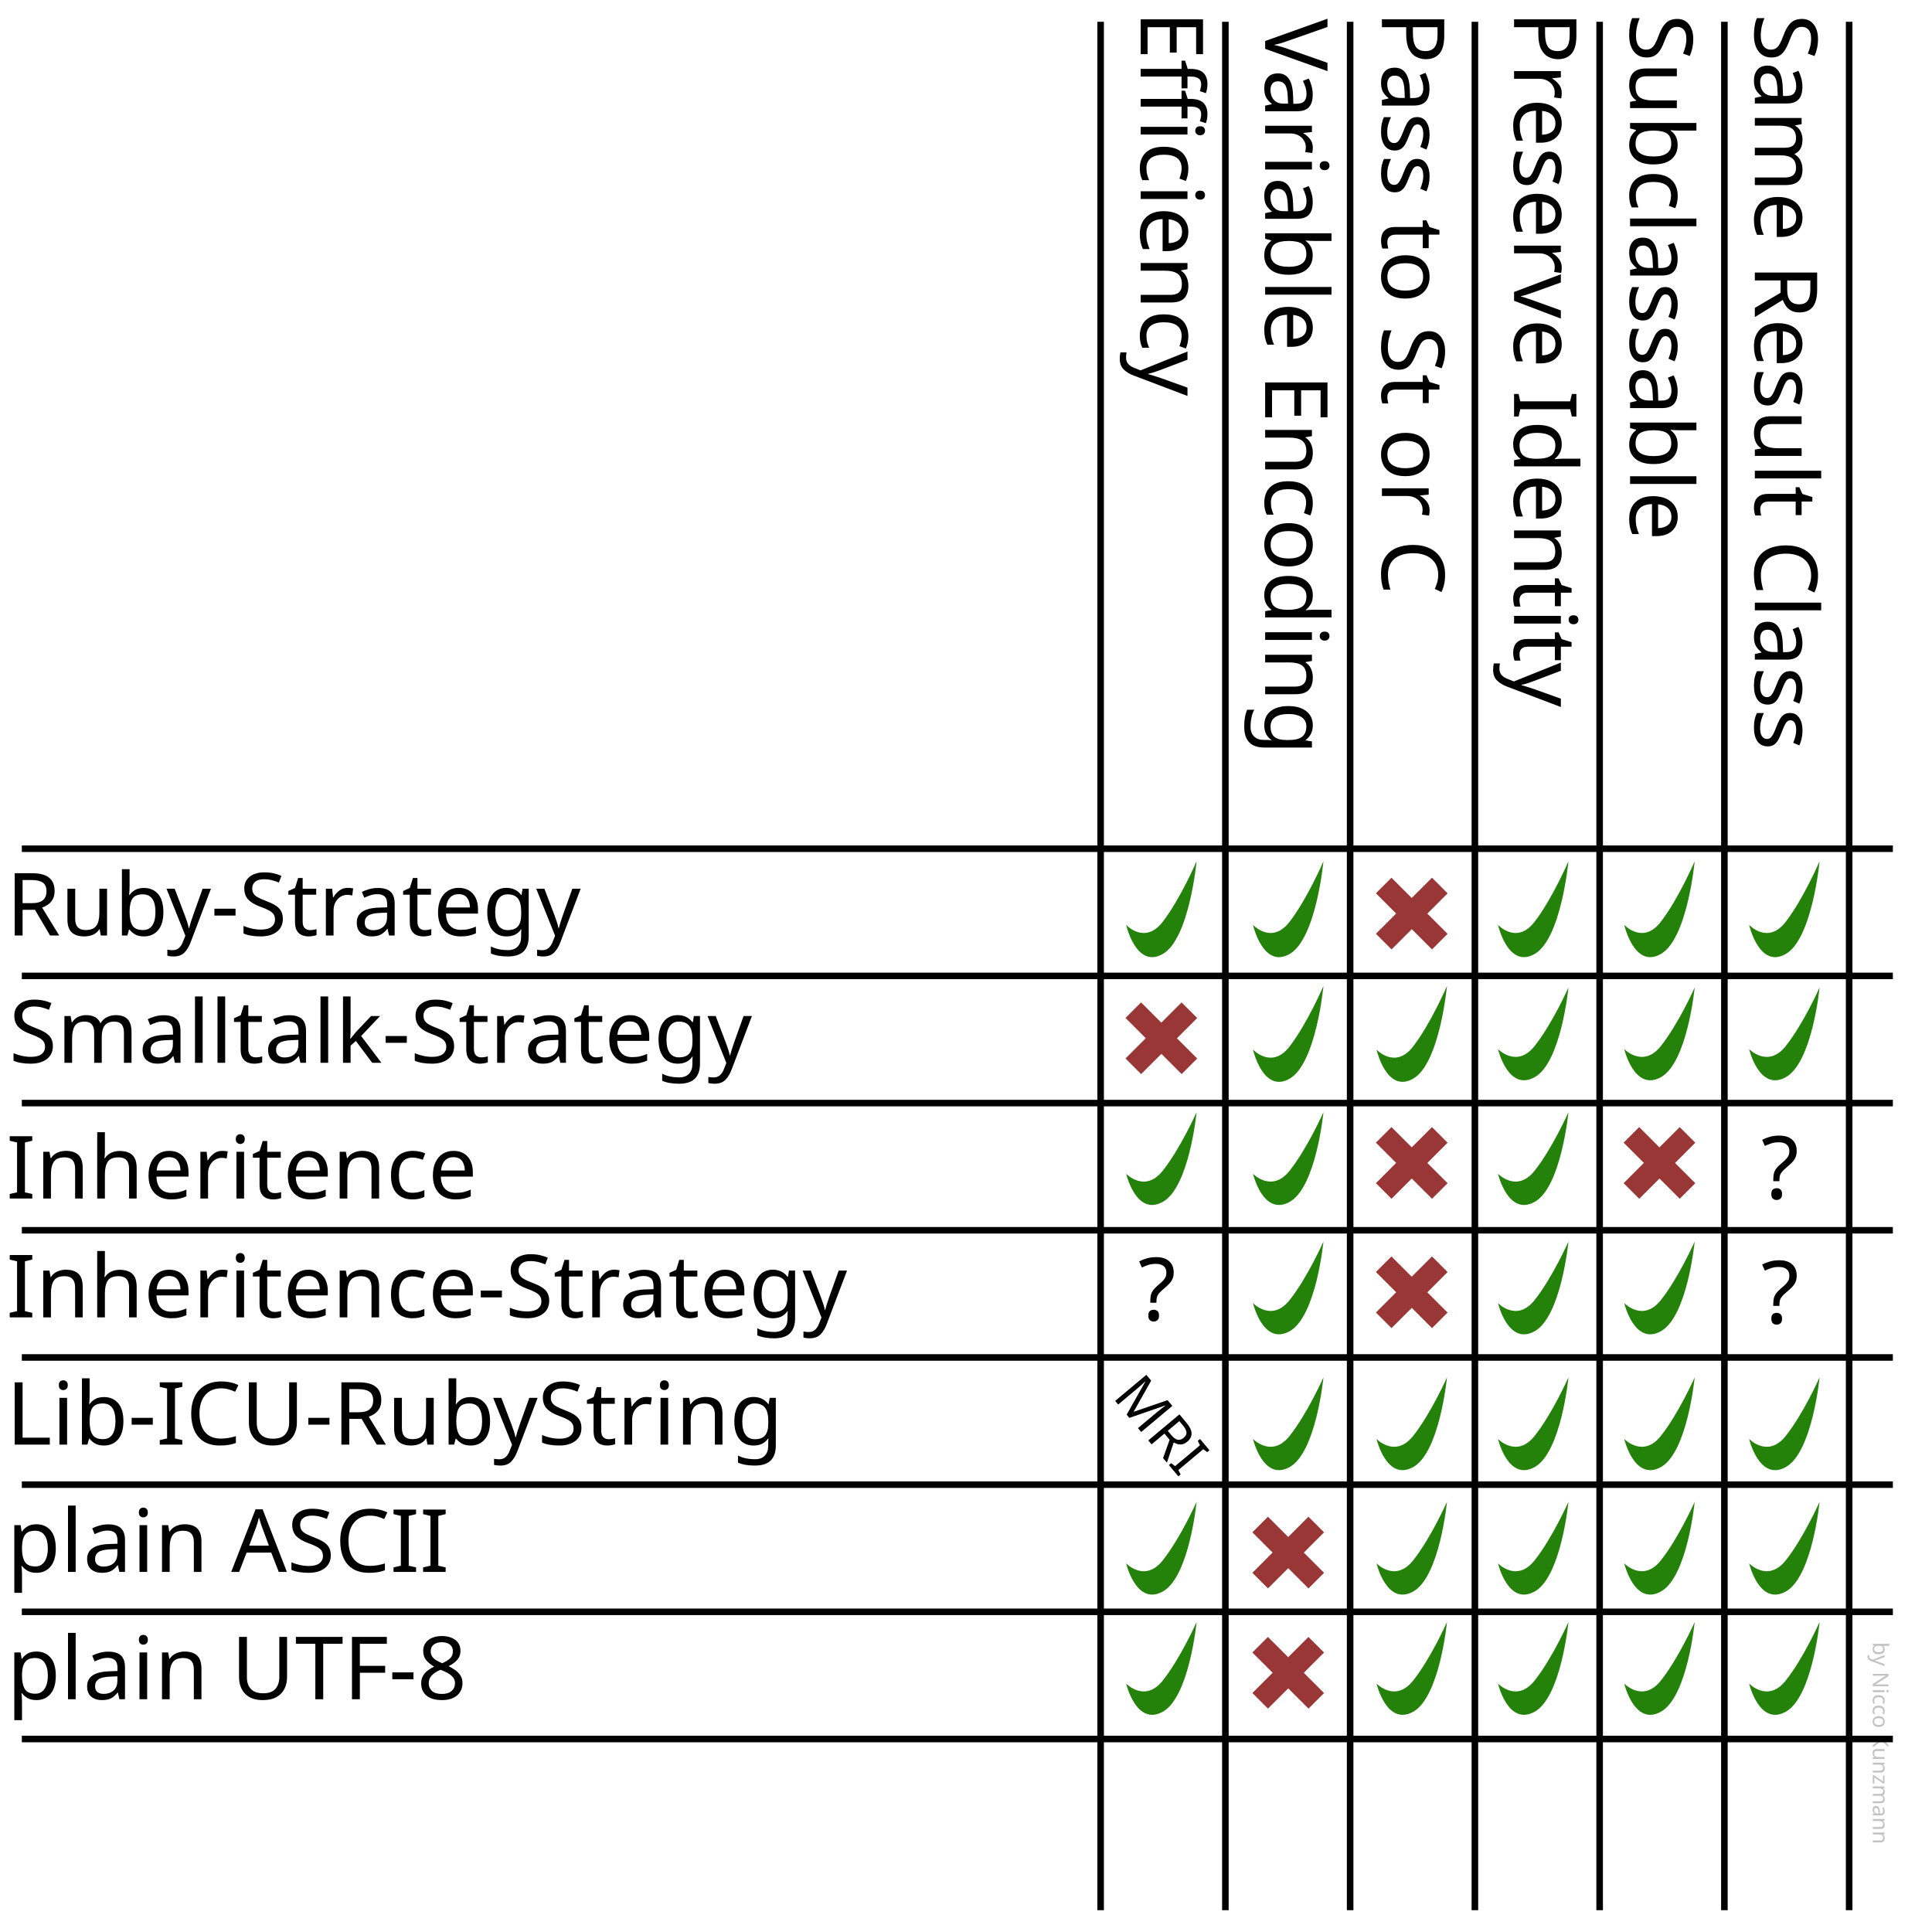
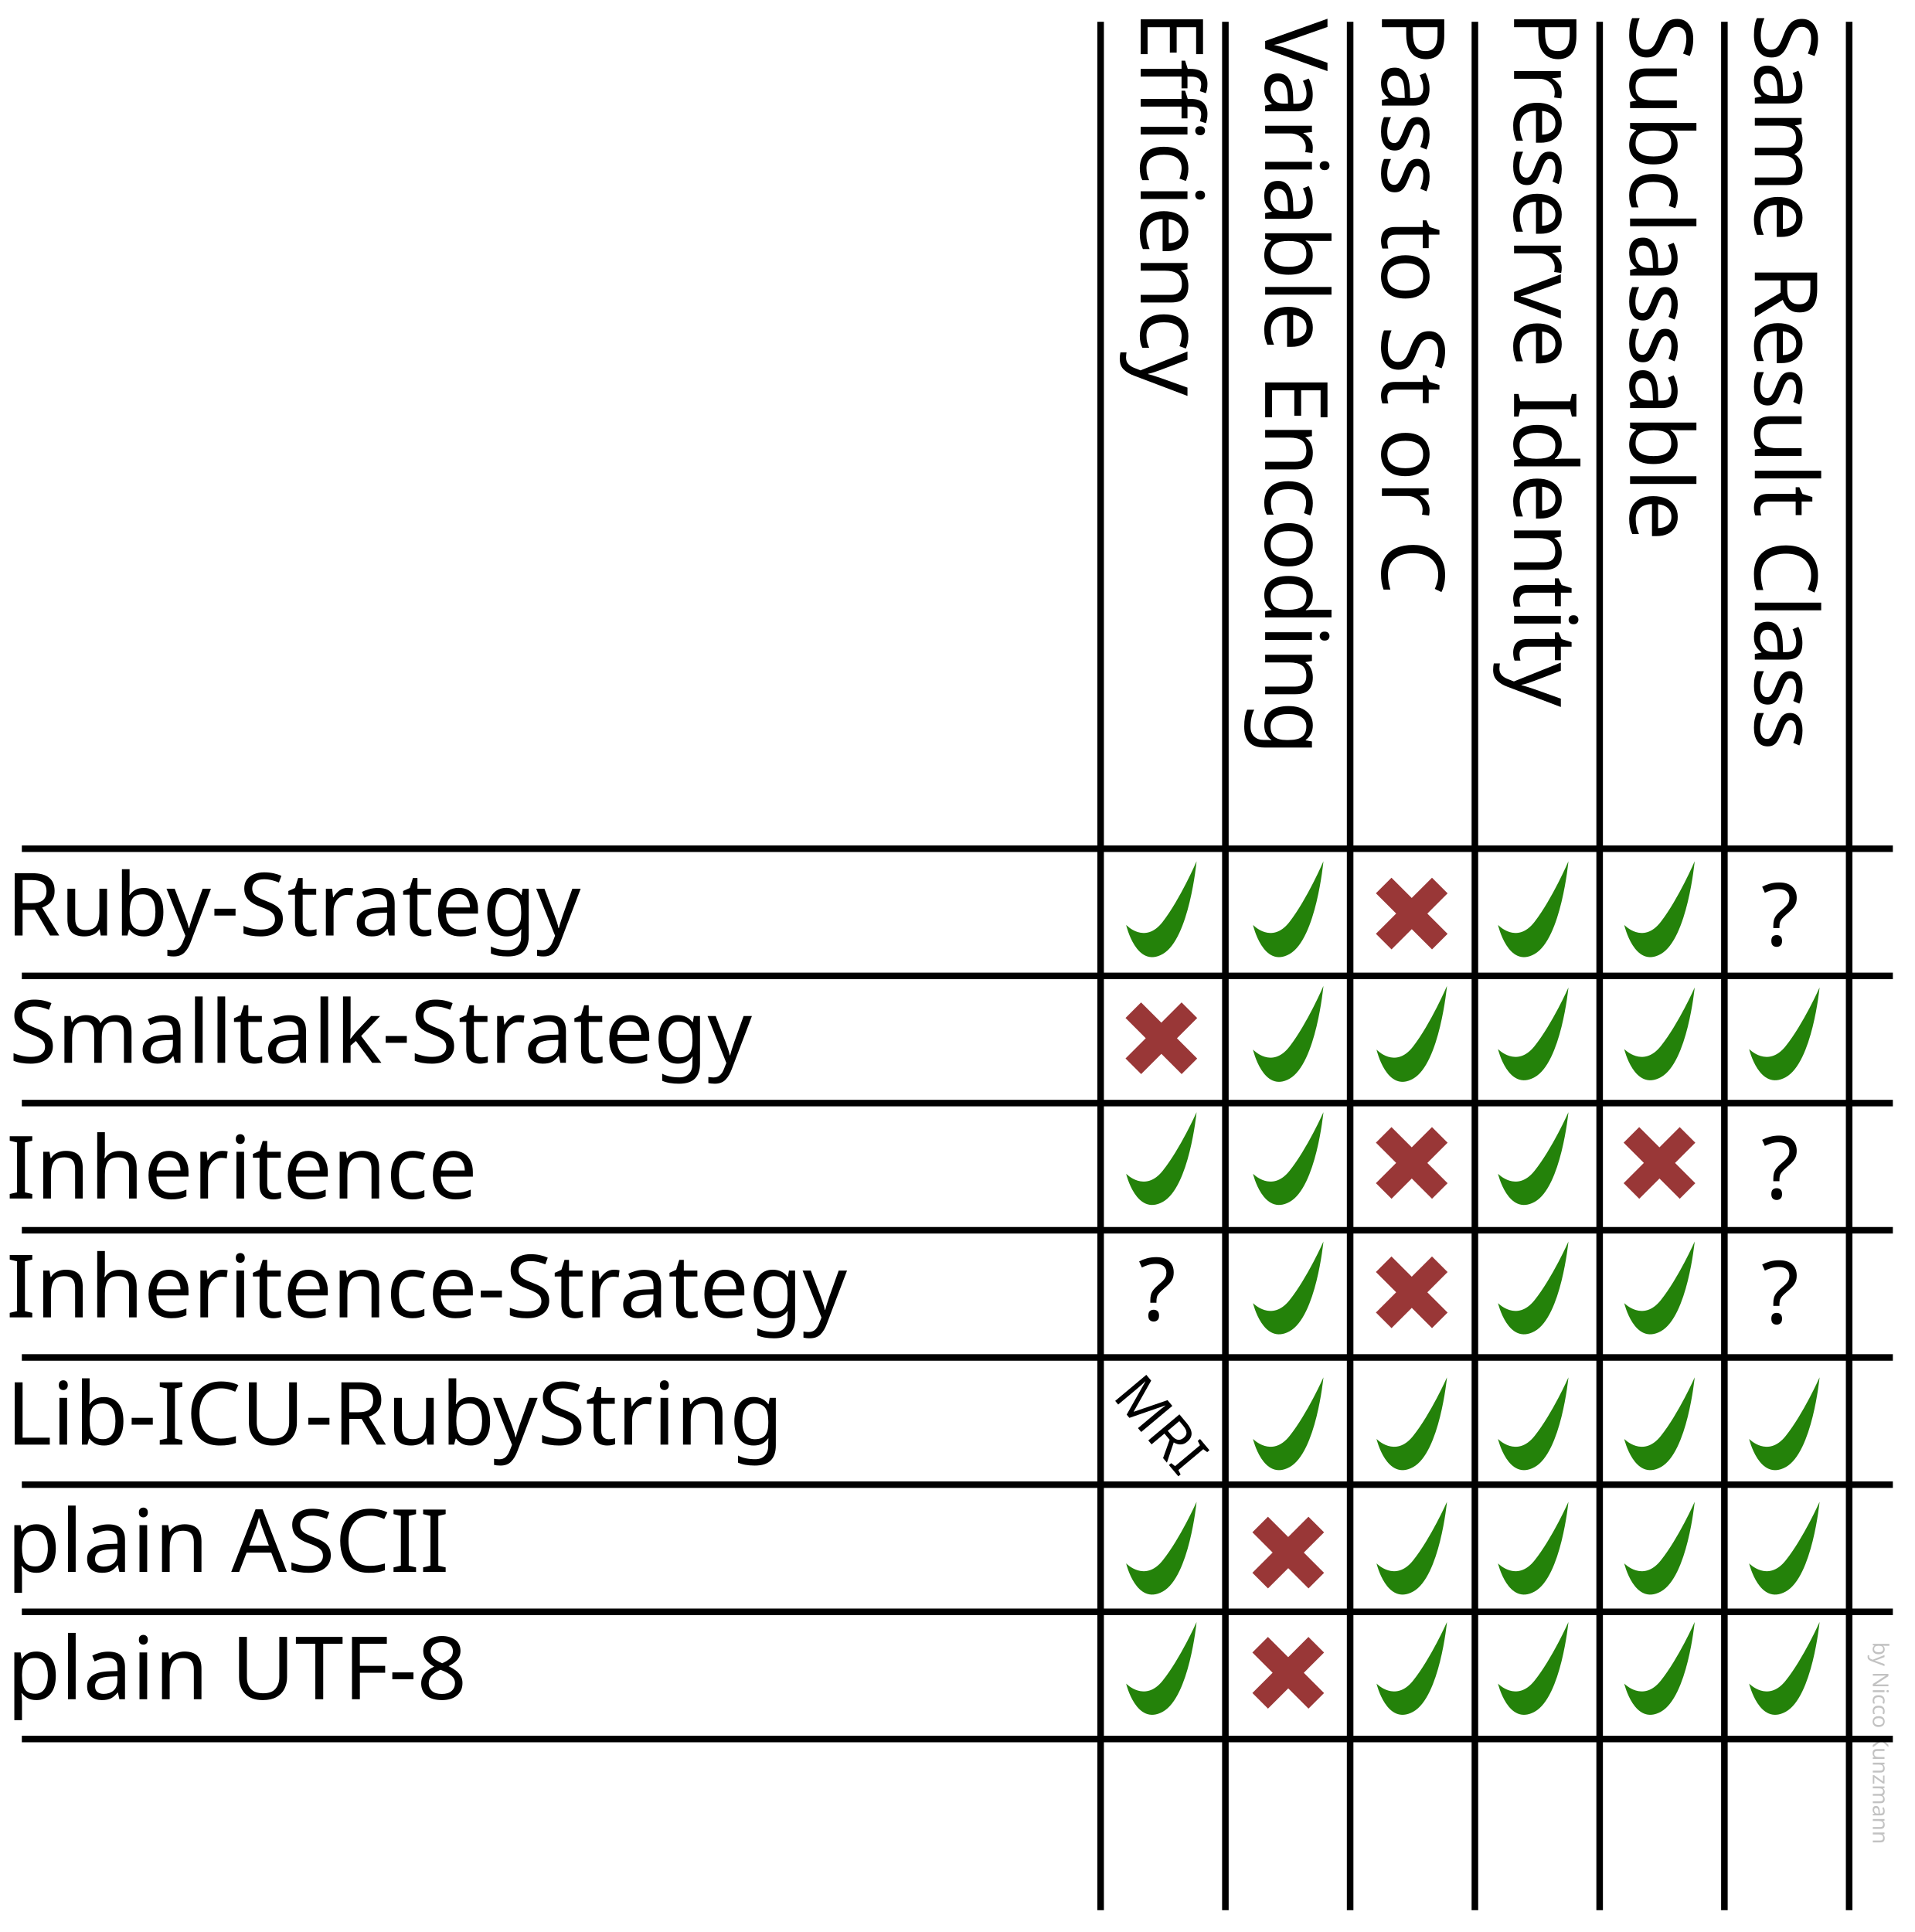
<svg xmlns="http://www.w3.org/2000/svg" xmlns:xlink="http://www.w3.org/1999/xlink" width="877.5" height="885.438" id="svg2" version="1.1">
  <defs id="defs4" />
  <g id="layer1" transform="translate(-58.5625,237.8125)">
    <g id="g3799">
      <text id="text3757" y="190.934" x="61.429" style="font-size:40px;font-style:normal;font-weight:normal;line-height:125%;letter-spacing:0px;word-spacing:0px;fill:#000000;fill-opacity:1;stroke:none;font-family:Sans" xml:space="preserve">
        <tspan y="190.934" x="61.429" id="tspan3759">Ruby-Strategy</tspan>
      </text>
      <text id="text3761" y="249.267" x="62.718" style="font-size:40px;font-style:normal;font-weight:normal;line-height:125%;letter-spacing:0px;word-spacing:0px;fill:#000000;fill-opacity:1;stroke:none;font-family:Sans" xml:space="preserve">
        <tspan y="249.267" x="62.718" id="tspan3763">Smalltalk-Strategy</tspan>
      </text>
      <text id="text3765" y="311.477" x="61.429" style="font-size:40px;font-style:normal;font-weight:normal;line-height:125%;letter-spacing:0px;word-spacing:0px;fill:#000000;fill-opacity:1;stroke:none;font-family:Sans" xml:space="preserve">
        <tspan y="311.477" x="61.429" id="tspan3767">Inheritence</tspan>
      </text>
      <text id="text3769" y="365.934" x="61.429" style="font-size:40px;font-style:normal;font-weight:normal;line-height:125%;letter-spacing:0px;word-spacing:0px;fill:#000000;fill-opacity:1;stroke:none;font-family:Sans" xml:space="preserve">
        <tspan y="365.934" x="61.429" id="tspan3771">Inheritence-Strategy</tspan>
      </text>
      <text id="text3773" y="424.267" x="61.429" style="font-size:40px;font-style:normal;font-weight:normal;line-height:125%;letter-spacing:0px;word-spacing:0px;fill:#000000;fill-opacity:1;stroke:none;font-family:Sans" xml:space="preserve">
        <tspan y="424.267" x="61.429" id="tspan3775">Lib-ICU-RubyString</tspan>
      </text>
      <text id="text3777" y="482.6" x="61.722" style="font-size:40px;font-style:normal;font-weight:normal;line-height:125%;letter-spacing:0px;word-spacing:0px;fill:#000000;fill-opacity:1;stroke:none;font-family:Sans" xml:space="preserve">
        <tspan y="482.6" x="61.722" id="tspan3779">plain ASCII</tspan>
      </text>
      <text id="text3781" y="540.934" x="61.722" style="font-size:40px;font-style:normal;font-weight:normal;line-height:125%;letter-spacing:0px;word-spacing:0px;fill:#000000;fill-opacity:1;stroke:none;font-family:Sans" xml:space="preserve">
        <tspan y="540.934" x="61.722" id="tspan3783">plain UTF-8</tspan>
      </text>
    </g>
    <path style="fill:none;stroke:#000000;stroke-width:2.994px;stroke-linecap:butt;stroke-linejoin:miter;stroke-opacity:1" d="m 68.571,151.157 857.488,0" id="path3755" />
    <path id="path3785" d="m 68.571,209.446 857.488,0" style="fill:none;stroke:#000000;stroke-width:2.994px;stroke-linecap:butt;stroke-linejoin:miter;stroke-opacity:1" />
    <path style="fill:none;stroke:#000000;stroke-width:2.994px;stroke-linecap:butt;stroke-linejoin:miter;stroke-opacity:1" d="m 68.571,267.735 857.488,0" id="path3787" />
    <path id="path3789" d="m 68.571,326.024 857.488,0" style="fill:none;stroke:#000000;stroke-width:2.994px;stroke-linecap:butt;stroke-linejoin:miter;stroke-opacity:1" />
    <path style="fill:none;stroke:#000000;stroke-width:2.994px;stroke-linecap:butt;stroke-linejoin:miter;stroke-opacity:1" d="m 68.571,384.313 857.488,0" id="path3791" />
    <path id="path3793" d="m 68.571,442.602 857.488,0" style="fill:none;stroke:#000000;stroke-width:2.994px;stroke-linecap:butt;stroke-linejoin:miter;stroke-opacity:1" />
    <path style="fill:none;stroke:#000000;stroke-width:2.994px;stroke-linecap:butt;stroke-linejoin:miter;stroke-opacity:1" d="m 68.571,500.891 857.488,0" id="path3795" />
    <path id="path3797" d="m 68.571,559.18 857.488,0" style="fill:none;stroke:#000000;stroke-width:2.994px;stroke-linecap:butt;stroke-linejoin:miter;stroke-opacity:1" />
    <path id="path3857" d="m 791.679,637.632 0,-865.46" style="fill:none;stroke:#000000;stroke-width:3.008px;stroke-linecap:butt;stroke-linejoin:miter;stroke-opacity:1" />
    <path style="fill:none;stroke:#000000;stroke-width:3.008px;stroke-linecap:butt;stroke-linejoin:miter;stroke-opacity:1" d="m 734.504,637.632 0,-865.46" id="path3879" />
    <path style="fill:none;stroke:#000000;stroke-width:3.008px;stroke-linecap:butt;stroke-linejoin:miter;stroke-opacity:1" d="m 677.329,637.632 0,-865.46" id="path3883" />
    <path id="path3885" d="m 620.155,637.632 0,-865.46" style="fill:none;stroke:#000000;stroke-width:3.008px;stroke-linecap:butt;stroke-linejoin:miter;stroke-opacity:1" />
    <path style="fill:none;stroke:#000000;stroke-width:3.008px;stroke-linecap:butt;stroke-linejoin:miter;stroke-opacity:1" d="m 562.98,637.632 0,-865.46" id="path3887" />
    <path id="path3889" d="m 848.853,637.632 0,-865.46" style="fill:none;stroke:#000000;stroke-width:3.008px;stroke-linecap:butt;stroke-linejoin:miter;stroke-opacity:1" />
    <text xml:space="preserve" style="font-size:40px;font-style:normal;font-weight:normal;line-height:125%;letter-spacing:0px;word-spacing:0px;fill:#000000;fill-opacity:1;stroke:none;font-family:Sans" x="-231.548" y="-805.628" id="text3825" transform="matrix(0,1,-1,0,0,0)">
      <tspan id="tspan3827" x="-231.548" y="-805.628">Subclassable</tspan>
    </text>
    <text xml:space="preserve" style="font-size:40px;font-style:normal;font-weight:normal;line-height:125%;letter-spacing:0px;word-spacing:0px;fill:#000000;fill-opacity:1;stroke:none;font-family:Sans" x="-232.837" y="-752.464" id="text3829" transform="matrix(0,1,-1,0,0,0)">
      <tspan id="tspan3831" x="-232.837" y="-752.464">Preserve Identity</tspan>
    </text>
    <text xml:space="preserve" style="font-size:40px;font-style:normal;font-weight:normal;line-height:125%;letter-spacing:0px;word-spacing:0px;fill:#000000;fill-opacity:1;stroke:none;font-family:Sans" x="-232.837" y="-691.898" id="text3833" transform="matrix(0,1,-1,0,0,0)">
      <tspan id="tspan3835" x="-232.837" y="-691.898">Pass to St or C</tspan>
    </text>
    <text xml:space="preserve" style="font-size:40px;font-style:normal;font-weight:normal;line-height:125%;letter-spacing:0px;word-spacing:0px;fill:#000000;fill-opacity:1;stroke:none;font-family:Sans" x="-229.224" y="-638.383" id="text3837" transform="matrix(0,1,-1,0,0,0)">
      <tspan id="tspan3839" x="-229.224" y="-638.383">Variable Encoding</tspan>
    </text>
    <text xml:space="preserve" style="font-size:40px;font-style:normal;font-weight:normal;line-height:125%;letter-spacing:0px;word-spacing:0px;fill:#000000;fill-opacity:1;stroke:none;font-family:Sans" x="-232.837" y="-581.342" id="text3841" transform="matrix(0,1,-1,0,0,0)">
      <tspan id="tspan3843" x="-232.837" y="-581.342">Efficiency</tspan>
    </text>
    <path id="use3939" d="m 574.668,186.065 c 0,0 8.558,9.196 16.718,-1.354 8.16,-10.549 15.571,-27.815 15.571,-27.815 0,0 -3.302,35.525 -15.49,42.5 -12.188,6.975 -16.8,-13.331 -16.8,-13.331 z" style="fill:#24820a;fill-opacity:1;stroke:none" />
    <use x="0" y="0" xlink:href="#use3939" id="use3941" transform="translate(58.1392,0)" width="877.5" height="885.438" />
    <use x="0" y="0" xlink:href="#use3941" id="use3943" transform="translate(112.2857,0)" width="877.5" height="885.438" />
    <use x="0" y="0" xlink:href="#use3943" id="use3945" transform="translate(57.85714,0)" width="877.5" height="885.438" />
    <path id="use3949" d="m 632.807,243.208 c 0,0 8.558,9.196 16.718,-1.354 8.16,-10.549 15.571,-27.815 15.571,-27.815 0,0 -3.302,35.525 -15.49,42.5 -12.188,6.975 -16.8,-13.331 -16.8,-13.331 z" style="fill:#24820a;fill-opacity:1;stroke:none" />
    <use x="0" y="0" xlink:href="#use3949" id="use3951" transform="translate(56.61785,0)" width="877.5" height="885.438" />
    <use x="0" y="0" xlink:href="#use3951" id="use3953" transform="matrix(1,0,0,0.9675016,55.66786,7.67023)" width="877.5" height="885.438" />
    <use x="0" y="0" xlink:href="#use3953" id="use3955" transform="translate(57.85714,1.5676801e-7)" width="877.5" height="885.438" />
    <use x="0" y="0" xlink:href="#use3955" id="use3957" transform="translate(-228.2821,57.14286)" width="877.5" height="885.438" />
    <use x="0" y="0" xlink:href="#use3957" id="use3959" transform="translate(58.13921,-4.9999957e-8)" width="877.5" height="885.438" />
    <use x="0" y="0" xlink:href="#use3959" id="use3961" transform="translate(112.2857,-4.9999936e-8)" width="877.5" height="885.438" />
    <path style="fill:#24820a;fill-opacity:1;stroke:none" d="m 632.807,359.402 c 0,0 8.558,8.897 16.718,-1.31 8.16,-10.207 15.571,-26.911 15.571,-26.911 0,0 -3.302,34.371 -15.49,41.118 -12.188,6.748 -16.8,-12.898 -16.8,-12.898 z" id="use3965" />
    <use x="0" y="0" xlink:href="#use3965" id="use3967" transform="translate(112.2857,0)" width="877.5" height="885.438" />
    <use x="0" y="0" xlink:href="#use3967" id="use3969" transform="translate(57.85714,0)" width="877.5" height="885.438" />
    <path style="fill:#24820a;fill-opacity:1;stroke:none" d="m 632.807,421.654 c 0,0 8.558,8.897 16.718,-1.31 8.16,-10.207 15.571,-26.911 15.571,-26.911 0,0 -3.302,34.371 -15.49,41.119 -12.188,6.748 -16.8,-12.898 -16.8,-12.898 z" id="use3971" />
    <use x="0" y="0" xlink:href="#use3971" id="use3973" transform="translate(56.61785,-1.9256972e-8)" width="877.5" height="885.438" />
    <use x="0" y="0" xlink:href="#use3973" id="use3975" transform="translate(55.66786,0)" width="877.5" height="885.438" />
    <use x="0" y="0" xlink:href="#use3975" id="use3977" transform="translate(57.85714,-1.9256962e-8)" width="877.5" height="885.438" />
    <use x="0" y="0" xlink:href="#use3977" id="use3979" transform="translate(-228.282,57.03406)" width="877.5" height="885.438" />
    <use x="0" y="0" xlink:href="#use3979" id="use3981" transform="translate(4.3271211e-6,55.09215)" width="877.5" height="885.438" />
    <use x="0" y="0" xlink:href="#use3981" id="use3983" transform="translate(114.7571,0)" width="877.5" height="885.438" />
    <use x="0" y="0" xlink:href="#use3983" id="use3985" transform="translate(55.66786,0)" width="877.5" height="885.438" />
    <use x="0" y="0" xlink:href="#use3985" id="use3987" transform="translate(57.85714,0)" width="877.5" height="885.438" />
    <use x="0" y="0" xlink:href="#use3987" id="use3989" transform="translate(4.0000018e-7,-55.09215)" width="877.5" height="885.438" />
    <use x="0" y="0" xlink:href="#use3989" id="use3991" transform="translate(-57.85714,-1.5000001e-7)" width="877.5" height="885.438" />
    <use x="0" y="0" xlink:href="#use3991" id="use3993" transform="translate(-55.66786,0)" width="877.5" height="885.438" />
    <text xml:space="preserve" style="font-size:40px;font-style:normal;font-weight:normal;line-height:125%;letter-spacing:0px;word-spacing:0px;fill:#000000;fill-opacity:1;stroke:none;font-family:Sans" x="580.158" y="367.291" id="text3995">
      <tspan id="tspan3997" x="580.158" y="367.291">?</tspan>
    </text>
    <text xml:space="preserve" style="font-size:26.055px;font-style:normal;font-weight:normal;line-height:125%;letter-spacing:0px;word-spacing:0px;fill:#000000;fill-opacity:1;stroke:none;font-family:Sans" x="673.141" y="-177.113" id="text4009" transform="matrix(0.6421447,0.7665835,-0.7665835,0.6421447,0,0)">
      <tspan id="tspan4011" x="673.141" y="-177.113">MRI</tspan>
    </text>
    <path style="fill:#820a0a;fill-opacity:0.814;stroke:none" d="m 689.14,171.584 9.281,9.281 -9.281,9.281 7.159,7.159 9.281,-9.281 9.281,9.281 7.137,-7.137 -9.281,-9.281 9.281,-9.281 -7.159,-7.159 -9.281,9.281 -9.281,-9.281 -7.137,7.137 z" id="rect4013" />
    <path id="path4024" d="m 689.14,285.869 9.281,9.281 -9.281,9.281 7.159,7.159 9.281,-9.281 9.281,9.281 7.137,-7.137 -9.281,-9.281 9.281,-9.281 -7.159,-7.159 -9.281,9.281 -9.281,-9.281 -7.137,7.137 z" style="fill:#820a0a;fill-opacity:0.814;stroke:none" />
    <path style="fill:#820a0a;fill-opacity:0.814;stroke:none" d="m 689.14,345.155 9.281,9.281 -9.281,9.281 7.159,7.159 9.281,-9.281 9.281,9.281 7.137,-7.137 -9.281,-9.281 9.281,-9.281 -7.159,-7.159 -9.281,9.281 -9.281,-9.281 -7.137,7.137 z" id="path4026" />
    <path id="path4028" d="m 632.522,464.441 9.281,9.281 -9.281,9.281 7.159,7.159 9.281,-9.281 9.281,9.281 7.137,-7.137 -9.281,-9.281 9.281,-9.281 -7.159,-7.159 -9.281,9.281 -9.281,-9.281 -7.137,7.137 z" style="fill:#820a0a;fill-opacity:0.814;stroke:none" />
    <path style="fill:#820a0a;fill-opacity:0.814;stroke:none" d="m 632.522,519.533 9.281,9.281 -9.281,9.281 7.159,7.159 9.281,-9.281 9.281,9.281 7.137,-7.137 -9.281,-9.281 9.281,-9.281 -7.159,-7.159 -9.281,9.281 -9.281,-9.281 -7.137,7.137 z" id="path4030" />
    <path id="path4032" d="m 802.665,285.869 9.281,9.281 -9.281,9.281 7.159,7.159 9.281,-9.281 9.281,9.281 7.137,-7.137 -9.281,-9.281 9.281,-9.281 -7.159,-7.159 -9.281,9.281 -9.281,-9.281 -7.137,7.137 z" style="fill:#820a0a;fill-opacity:0.814;stroke:none" />
    <text xml:space="preserve" style="font-size:10px;font-style:normal;font-weight:normal;line-height:125%;letter-spacing:0px;word-spacing:0px;fill:#000000;fill-opacity:0.241;stroke:none;font-family:Sans" x="514.721" y="-916.875" id="text3069" transform="matrix(0,1,-1,0,0,0)">
      <tspan id="tspan3071" x="514.721" y="-916.875">by Nicco Kunzmann</tspan>
    </text>
    <use x="0" y="0" xlink:href="#rect4013" id="use3071" transform="translate(-114.7571,57.14285)" width="877.5" height="885.438" />
    <path style="fill:none;stroke:#000000;stroke-width:3.008px;stroke-linecap:butt;stroke-linejoin:miter;stroke-opacity:1" d="m 906.028,637.632 0,-865.46" id="path3138" />
    <text transform="matrix(0,1,-1,0,0,0)" id="text3140" y="-862.802" x="-231.548" style="font-size:40px;font-style:normal;font-weight:normal;line-height:125%;letter-spacing:0px;word-spacing:0px;fill:#000000;fill-opacity:1;stroke:none;font-family:Sans" xml:space="preserve">
      <tspan y="-862.802" x="-231.548" id="tspan3142">Same Result Class</tspan>
    </text>
-     <use height="885.438" width="877.5" transform="translate(115.0946,0)" id="use3144" xlink:href="#use3943" y="0" x="0" />
    <use height="885.438" width="877.5" transform="translate(115.0946,1.5676801e-7)" id="use3146" xlink:href="#use3953" y="0" x="0" />
    <use height="885.438" width="877.5" transform="translate(115.0947,-1.9256959e-8)" id="use3150" xlink:href="#use3975" y="0" x="0" />
    <use height="885.438" width="877.5" transform="translate(115.0946,0)" id="use3152" xlink:href="#use3985" y="0" x="0" />
    <use height="885.438" width="877.5" transform="translate(57.23751,-55.09215)" id="use3154" xlink:href="#use3987" y="0" x="0" />
    <text id="text3207" y="368.719" x="865.678" style="font-size:40px;font-style:normal;font-weight:normal;line-height:125%;letter-spacing:0px;word-spacing:0px;fill:#000000;fill-opacity:1;stroke:none;font-family:Sans" xml:space="preserve">
      <tspan y="368.719" x="865.678" id="tspan3209">?</tspan>
    </text>
    <text xml:space="preserve" style="font-size:40px;font-style:normal;font-weight:normal;line-height:125%;letter-spacing:0px;word-spacing:0px;fill:#000000;fill-opacity:1;stroke:none;font-family:Sans" x="865.678" y="311.576" id="text3211">
      <tspan id="tspan3213" x="865.678" y="311.576">?</tspan>
    </text>
+     <text id="text3215" y="195.576" x="865.678" style="font-size:40px;font-style:normal;font-weight:normal;line-height:125%;letter-spacing:0px;word-spacing:0px;fill:#000000;fill-opacity:1;stroke:none;font-family:Sans" xml:space="preserve">
+       <tspan y="195.576" x="865.678" id="tspan3217">?</tspan>
+     </text>
  </g>
</svg>
